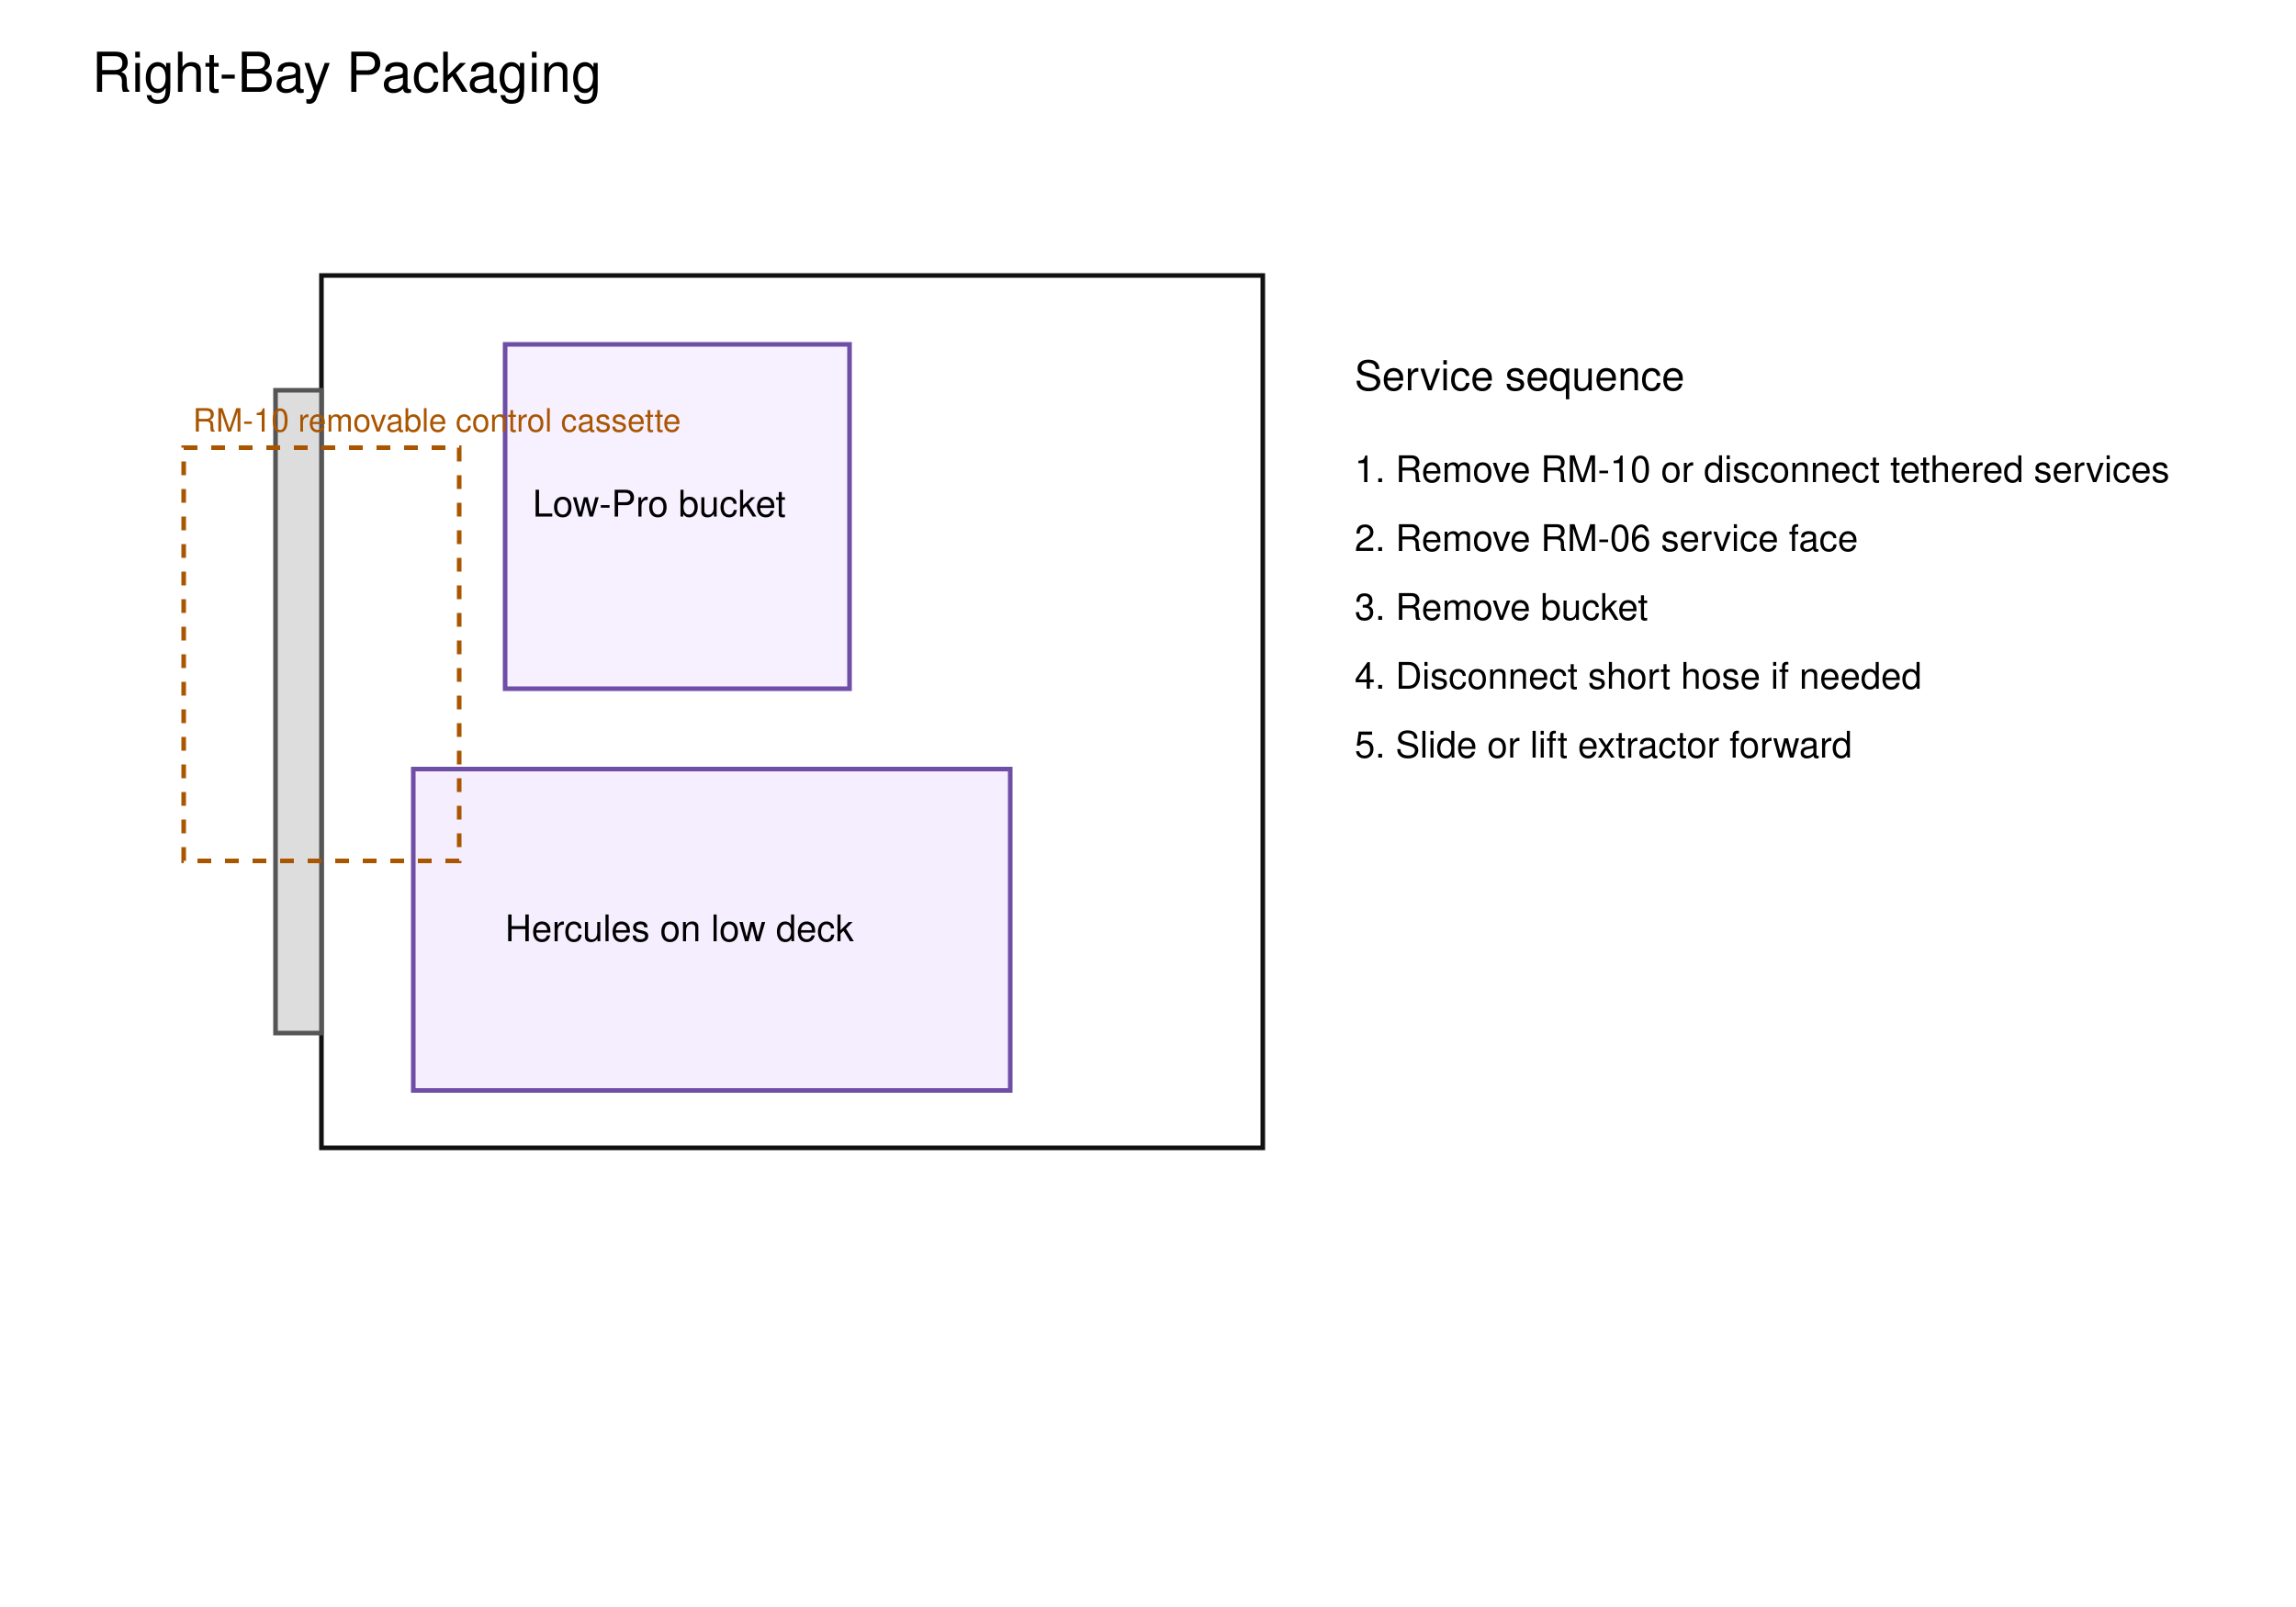
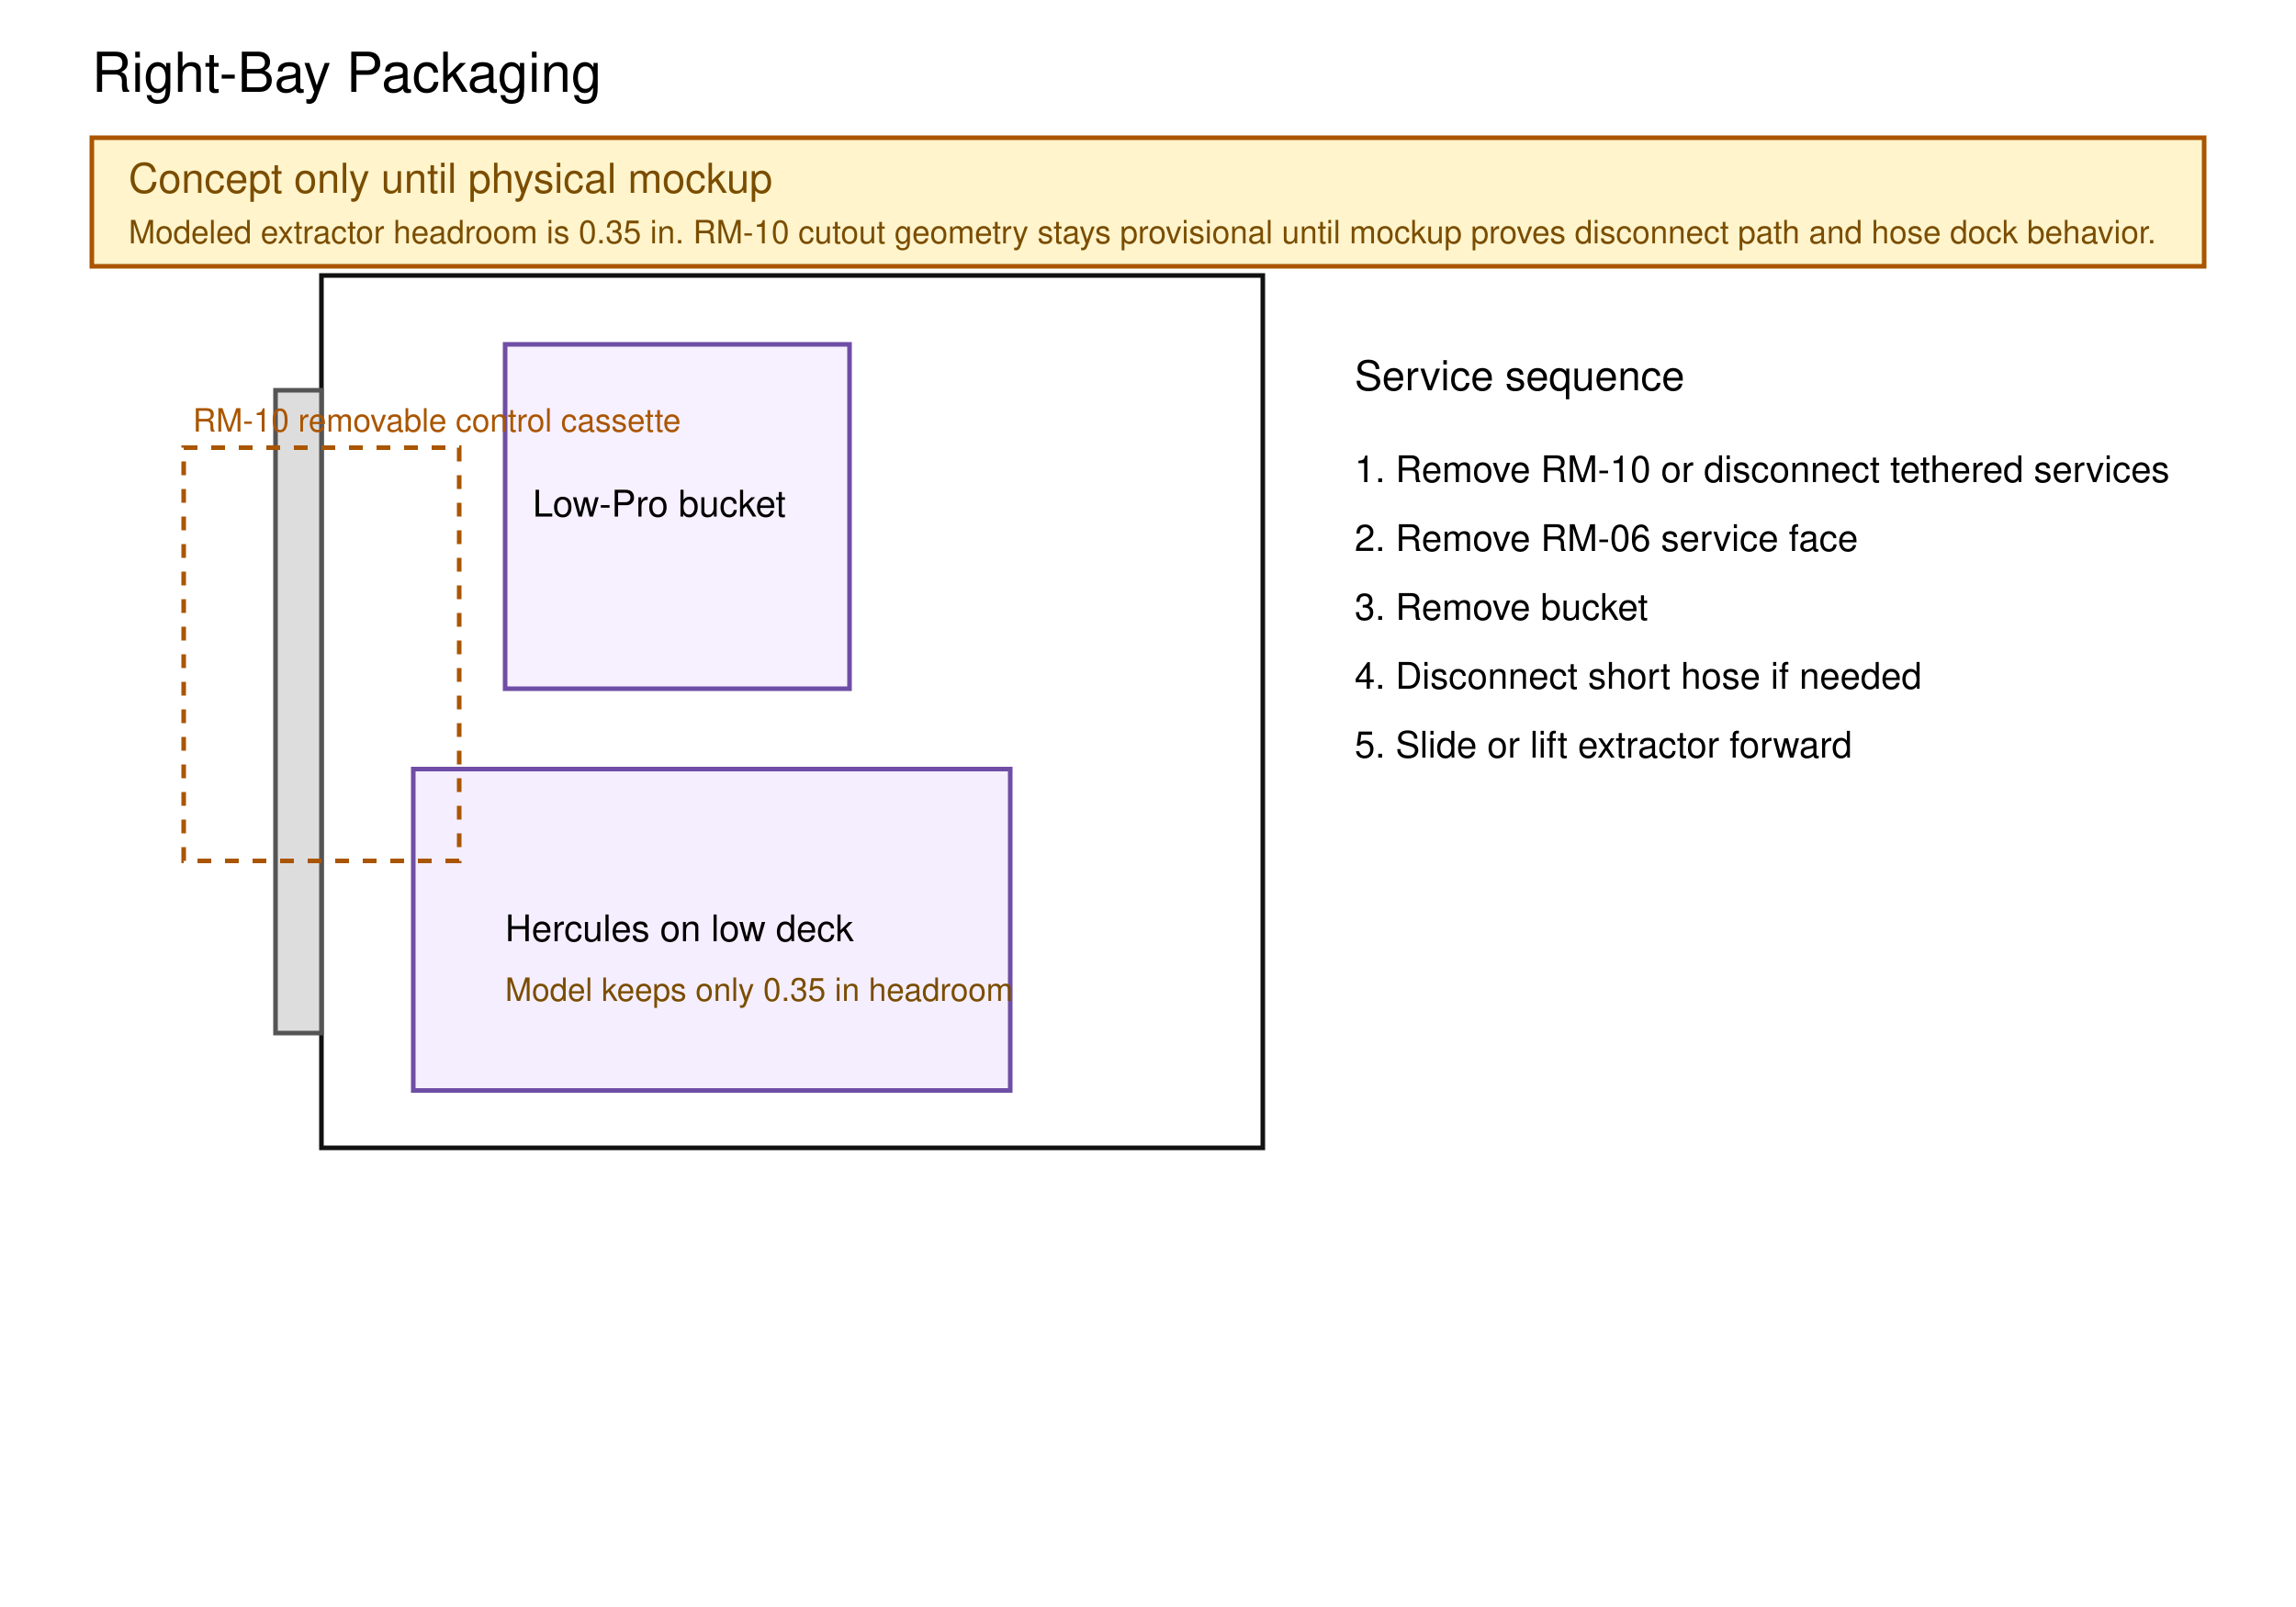
<svg xmlns="http://www.w3.org/2000/svg" width="1000" height="700" viewBox="0 0 1000 700">
  <rect width="1000" height="700" fill="#ffffff" />
  <text x="40" y="40" font-family="Helvetica, Arial, sans-serif" font-size="24">Right-Bay Packaging</text>
+   <rect x="40" y="60" width="920" height="56" fill="#fff4cc" stroke="#aa5500" stroke-width="2" />
+   <text x="56" y="84" font-family="Helvetica, Arial, sans-serif" font-size="18" fill="#7a4d00">Concept only until physical mockup</text>
+   <text x="56" y="106" font-family="Helvetica, Arial, sans-serif" font-size="14" fill="#7a4d00">Modeled extractor headroom is 0.35 in. RM-10 cutout geometry stays provisional until mockup proves disconnect path and hose dock behavior.</text>
  <rect x="140" y="120" width="410" height="380" fill="none" stroke="#111" stroke-width="2" />
  <rect x="220" y="150" width="150" height="150" fill="#f6f0ff" stroke="#6f4ea5" stroke-width="2" />
  <rect x="180" y="335" width="260" height="140" fill="#efe3ff" stroke="#6f4ea5" stroke-width="2" fill-opacity="0.6" />
  <rect x="120" y="170" width="20" height="280" fill="#dddddd" stroke="#555" stroke-width="2" />
  <rect x="80" y="195" width="120" height="180" fill="none" stroke="#aa5500" stroke-width="2" stroke-dasharray="6 6" />
  <text x="232" y="225" font-family="Helvetica, Arial, sans-serif" font-size="16">Low-Pro bucket</text>
  <text x="220" y="410" font-family="Helvetica, Arial, sans-serif" font-size="16">Hercules on low deck</text>
+   <text x="220" y="436" font-family="Helvetica, Arial, sans-serif" font-size="14" fill="#7a4d00">Model keeps only 0.35 in headroom</text>
  <text x="84" y="188" font-family="Helvetica, Arial, sans-serif" font-size="14" fill="#aa5500">RM-10 removable control cassette</text>
  <text x="590" y="170" font-family="Helvetica, Arial, sans-serif" font-size="18">Service sequence</text>
  <text x="590" y="210" font-family="Helvetica, Arial, sans-serif" font-size="16">1. Remove RM-10 or disconnect tethered services</text>
  <text x="590" y="240" font-family="Helvetica, Arial, sans-serif" font-size="16">2. Remove RM-06 service face</text>
  <text x="590" y="270" font-family="Helvetica, Arial, sans-serif" font-size="16">3. Remove bucket</text>
  <text x="590" y="300" font-family="Helvetica, Arial, sans-serif" font-size="16">4. Disconnect short hose if needed</text>
  <text x="590" y="330" font-family="Helvetica, Arial, sans-serif" font-size="16">5. Slide or lift extractor forward</text>
</svg>
